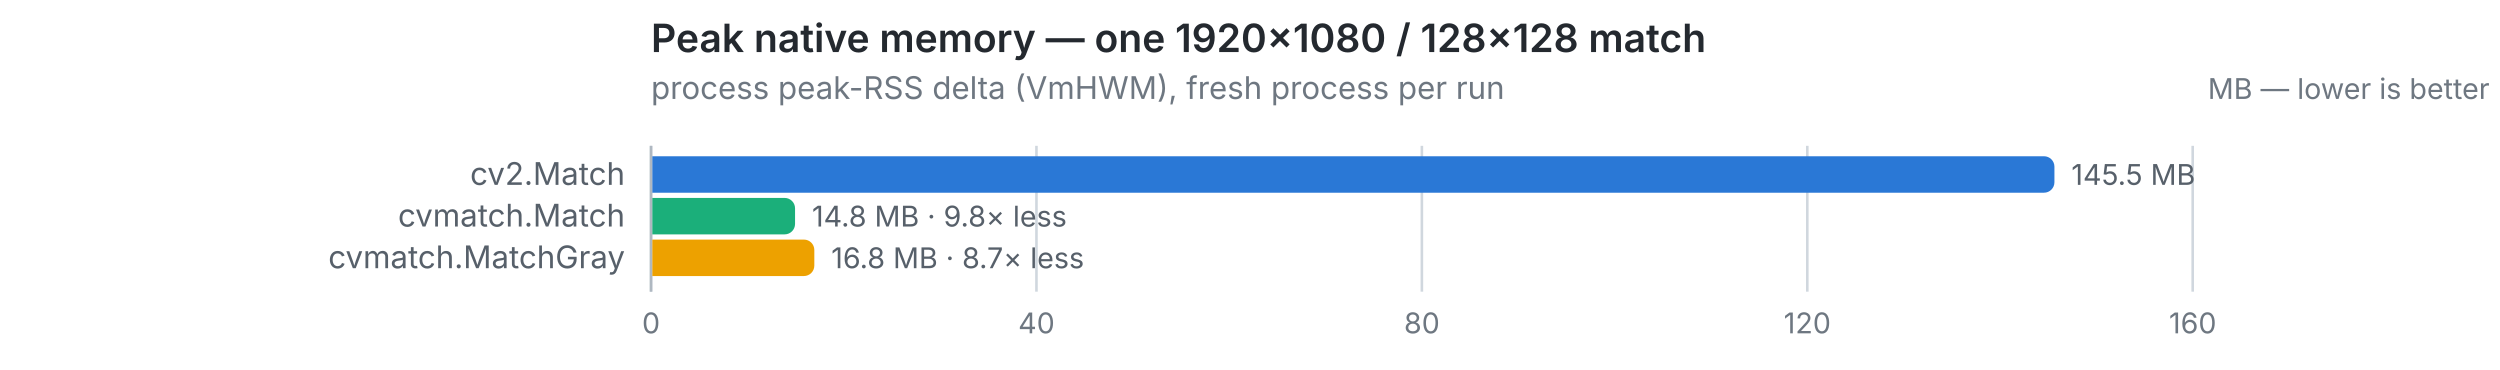
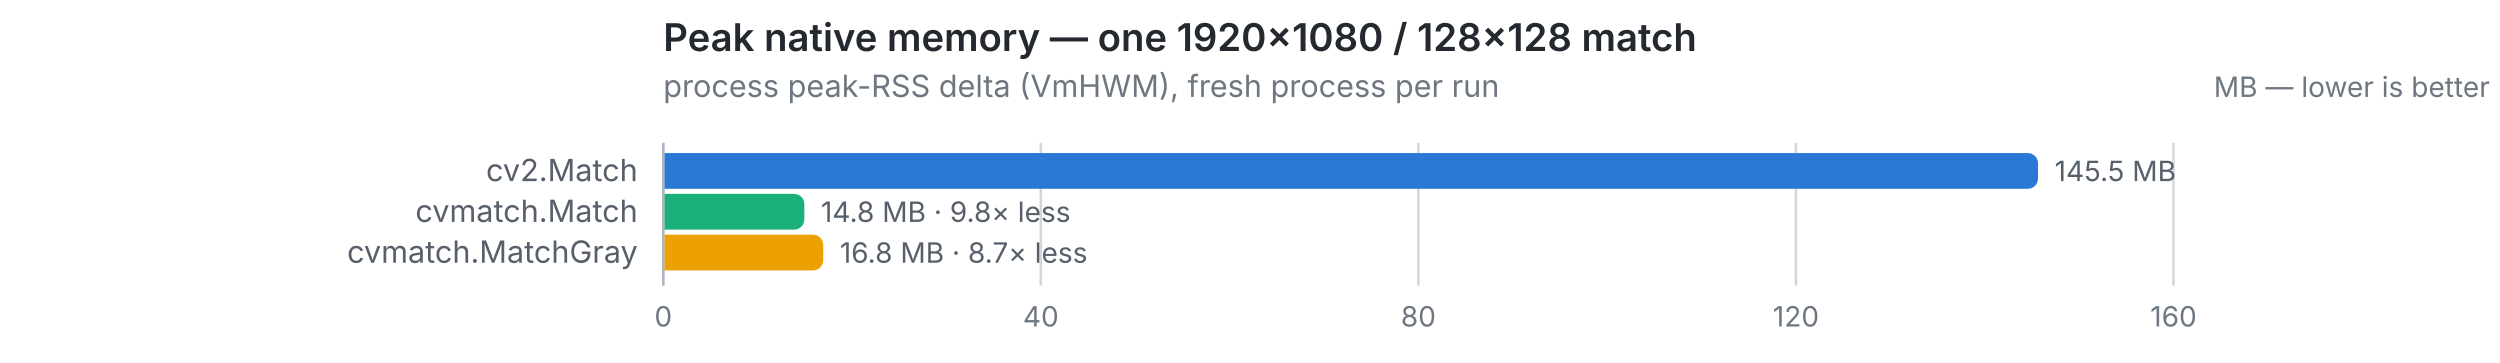
- <svg xmlns="http://www.w3.org/2000/svg" width="960" height="142" viewBox="0 0 960 142" role="img">
-   <text x="250" y="20" font-size="15" font-weight="600" fill="#24292f" font-family="system-ui,-apple-system,Segoe UI,sans-serif">Peak native memory — one 1920×1080 / 128×128 match</text>
-   <text x="250" y="38" font-size="12" fill="#6e7781" font-family="system-ui,-apple-system,Segoe UI,sans-serif">process peak-RSS delta (VmHWM), fresh process per run</text>
-   <text x="956" y="38" font-size="11" text-anchor="end" fill="#6e7781" font-family="system-ui,-apple-system,Segoe UI,sans-serif">MB — lower is better</text>
-   <line x1="250.0" y1="56" x2="250.0" y2="112" stroke="#d0d7de" stroke-width="1" />
-   <text x="250.0" y="128" font-size="11" text-anchor="middle" fill="#6e7781" font-family="system-ui,-apple-system,Segoe UI,sans-serif" style="font-variant-numeric:tabular-nums">0</text>
-   <line x1="398.0" y1="56" x2="398.0" y2="112" stroke="#d0d7de" stroke-width="1" />
-   <text x="398.0" y="128" font-size="11" text-anchor="middle" fill="#6e7781" font-family="system-ui,-apple-system,Segoe UI,sans-serif" style="font-variant-numeric:tabular-nums">40</text>
-   <line x1="546.0" y1="56" x2="546.0" y2="112" stroke="#d0d7de" stroke-width="1" />
-   <text x="546.0" y="128" font-size="11" text-anchor="middle" fill="#6e7781" font-family="system-ui,-apple-system,Segoe UI,sans-serif" style="font-variant-numeric:tabular-nums">80</text>
-   <line x1="694.0" y1="56" x2="694.0" y2="112" stroke="#d0d7de" stroke-width="1" />
-   <text x="694.0" y="128" font-size="11" text-anchor="middle" fill="#6e7781" font-family="system-ui,-apple-system,Segoe UI,sans-serif" style="font-variant-numeric:tabular-nums">120</text>
-   <line x1="842.0" y1="56" x2="842.0" y2="112" stroke="#d0d7de" stroke-width="1" />
-   <text x="842.0" y="128" font-size="11" text-anchor="middle" fill="#6e7781" font-family="system-ui,-apple-system,Segoe UI,sans-serif" style="font-variant-numeric:tabular-nums">160</text>
-   <line x1="250" y1="56" x2="250" y2="112" stroke="#afb8c1" stroke-width="1" />
-   <text x="240" y="71" font-size="12" text-anchor="end" fill="#57606a" font-family="system-ui,-apple-system,Segoe UI,sans-serif">cv2.Match</text>
-   <path d="M250.5,60 h534.4 a4,4 0 0 1 4,4 v6 a4,4 0 0 1 -4,4 h-534.4 z" fill="#2a78d6" />
-   <text x="795.4" y="71" font-size="11" fill="#57606a" font-family="system-ui,-apple-system,Segoe UI,sans-serif" style="font-variant-numeric:tabular-nums">145.5 MB</text>
-   <text x="240" y="87" font-size="12" text-anchor="end" fill="#57606a" font-family="system-ui,-apple-system,Segoe UI,sans-serif">cvmatch.Match</text>
-   <path d="M250.5,76 h50.8 a4,4 0 0 1 4,4 v6 a4,4 0 0 1 -4,4 h-50.8 z" fill="#1baf7a" />
-   <text x="311.8" y="87" font-size="11" fill="#57606a" font-family="system-ui,-apple-system,Segoe UI,sans-serif" style="font-variant-numeric:tabular-nums">14.8 MB · 9.8× less</text>
-   <text x="240" y="103" font-size="12" text-anchor="end" fill="#57606a" font-family="system-ui,-apple-system,Segoe UI,sans-serif">cvmatch.MatchGray</text>
-   <path d="M250.5,92 h58.2 a4,4 0 0 1 4,4 v6 a4,4 0 0 1 -4,4 h-58.2 z" fill="#eda100" />
-   <text x="319.2" y="103" font-size="11" fill="#57606a" font-family="system-ui,-apple-system,Segoe UI,sans-serif" style="font-variant-numeric:tabular-nums">16.8 MB · 8.7× less</text>
+ <svg xmlns="http://www.w3.org/2000/svg" width="980" height="142" viewBox="0 0 980 142" role="img">
+   <text x="260" y="20" font-size="15" font-weight="600" fill="#24292f" font-family="system-ui,-apple-system,Segoe UI,sans-serif">Peak native memory — one 1920×1080 / 128×128 match</text>
+   <text x="260" y="38" font-size="12" fill="#6e7781" font-family="system-ui,-apple-system,Segoe UI,sans-serif">process peak-RSS delta (VmHWM), fresh process per run</text>
+   <text x="976" y="38" font-size="11" text-anchor="end" fill="#6e7781" font-family="system-ui,-apple-system,Segoe UI,sans-serif">MB — lower is better</text>
+   <line x1="260.0" y1="56" x2="260.0" y2="112" stroke="#d0d7de" stroke-width="1" />
+   <text x="260.0" y="128" font-size="11" text-anchor="middle" fill="#6e7781" font-family="system-ui,-apple-system,Segoe UI,sans-serif" style="font-variant-numeric:tabular-nums">0</text>
+   <line x1="408.0" y1="56" x2="408.0" y2="112" stroke="#d0d7de" stroke-width="1" />
+   <text x="408.0" y="128" font-size="11" text-anchor="middle" fill="#6e7781" font-family="system-ui,-apple-system,Segoe UI,sans-serif" style="font-variant-numeric:tabular-nums">40</text>
+   <line x1="556.0" y1="56" x2="556.0" y2="112" stroke="#d0d7de" stroke-width="1" />
+   <text x="556.0" y="128" font-size="11" text-anchor="middle" fill="#6e7781" font-family="system-ui,-apple-system,Segoe UI,sans-serif" style="font-variant-numeric:tabular-nums">80</text>
+   <line x1="704.0" y1="56" x2="704.0" y2="112" stroke="#d0d7de" stroke-width="1" />
+   <text x="704.0" y="128" font-size="11" text-anchor="middle" fill="#6e7781" font-family="system-ui,-apple-system,Segoe UI,sans-serif" style="font-variant-numeric:tabular-nums">120</text>
+   <line x1="852.0" y1="56" x2="852.0" y2="112" stroke="#d0d7de" stroke-width="1" />
+   <text x="852.0" y="128" font-size="11" text-anchor="middle" fill="#6e7781" font-family="system-ui,-apple-system,Segoe UI,sans-serif" style="font-variant-numeric:tabular-nums">160</text>
+   <line x1="260" y1="56" x2="260" y2="112" stroke="#afb8c1" stroke-width="1" />
+   <text x="250" y="71" font-size="12" text-anchor="end" fill="#57606a" font-family="system-ui,-apple-system,Segoe UI,sans-serif">cv2.Match</text>
+   <path d="M260.5,60 h534.4 a4,4 0 0 1 4,4 v6 a4,4 0 0 1 -4,4 h-534.4 z" fill="#2a78d6" />
+   <text x="805.4" y="71" font-size="11" fill="#57606a" font-family="system-ui,-apple-system,Segoe UI,sans-serif" style="font-variant-numeric:tabular-nums">145.5 MB</text>
+   <text x="250" y="87" font-size="12" text-anchor="end" fill="#57606a" font-family="system-ui,-apple-system,Segoe UI,sans-serif">cvmatch.Match</text>
+   <path d="M260.5,76 h50.8 a4,4 0 0 1 4,4 v6 a4,4 0 0 1 -4,4 h-50.8 z" fill="#1baf7a" />
+   <text x="321.8" y="87" font-size="11" fill="#57606a" font-family="system-ui,-apple-system,Segoe UI,sans-serif" style="font-variant-numeric:tabular-nums">14.8 MB · 9.8× less</text>
+   <text x="250" y="103" font-size="12" text-anchor="end" fill="#57606a" font-family="system-ui,-apple-system,Segoe UI,sans-serif">cvmatch.MatchGray</text>
+   <path d="M260.5,92 h58.2 a4,4 0 0 1 4,4 v6 a4,4 0 0 1 -4,4 h-58.2 z" fill="#eda100" />
+   <text x="329.2" y="103" font-size="11" fill="#57606a" font-family="system-ui,-apple-system,Segoe UI,sans-serif" style="font-variant-numeric:tabular-nums">16.8 MB · 8.7× less</text>
</svg>
